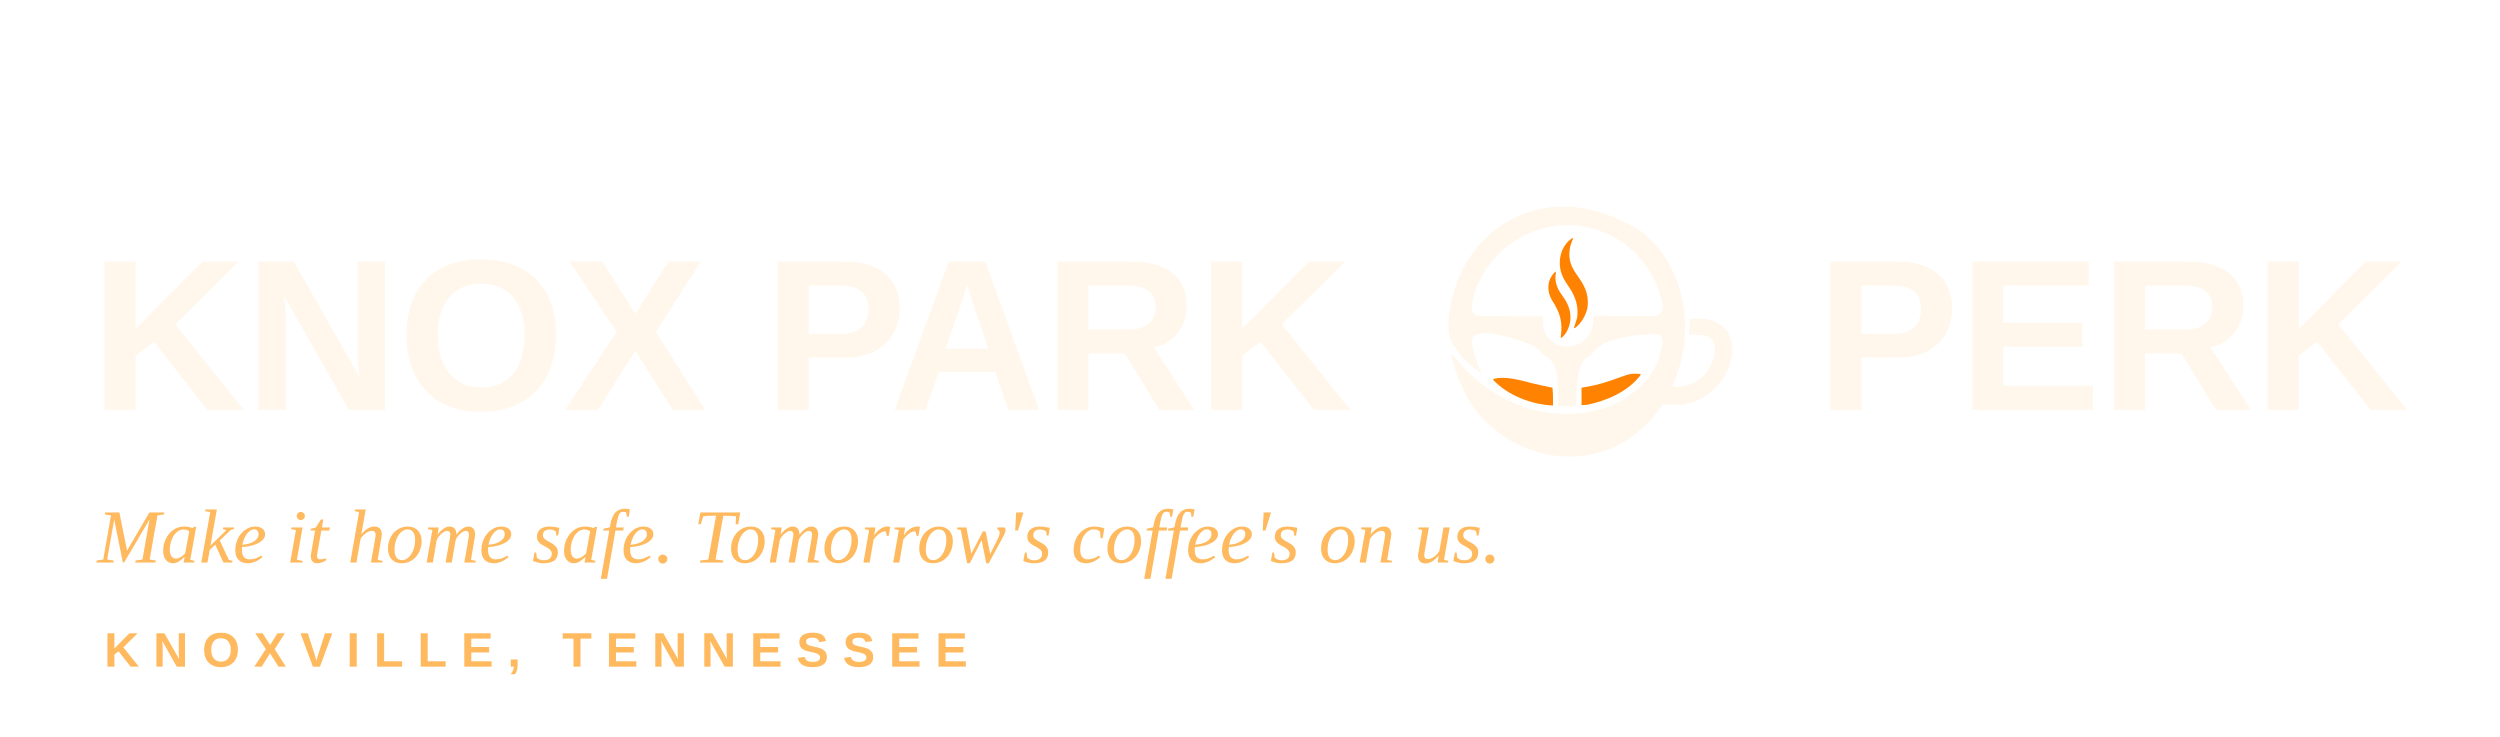
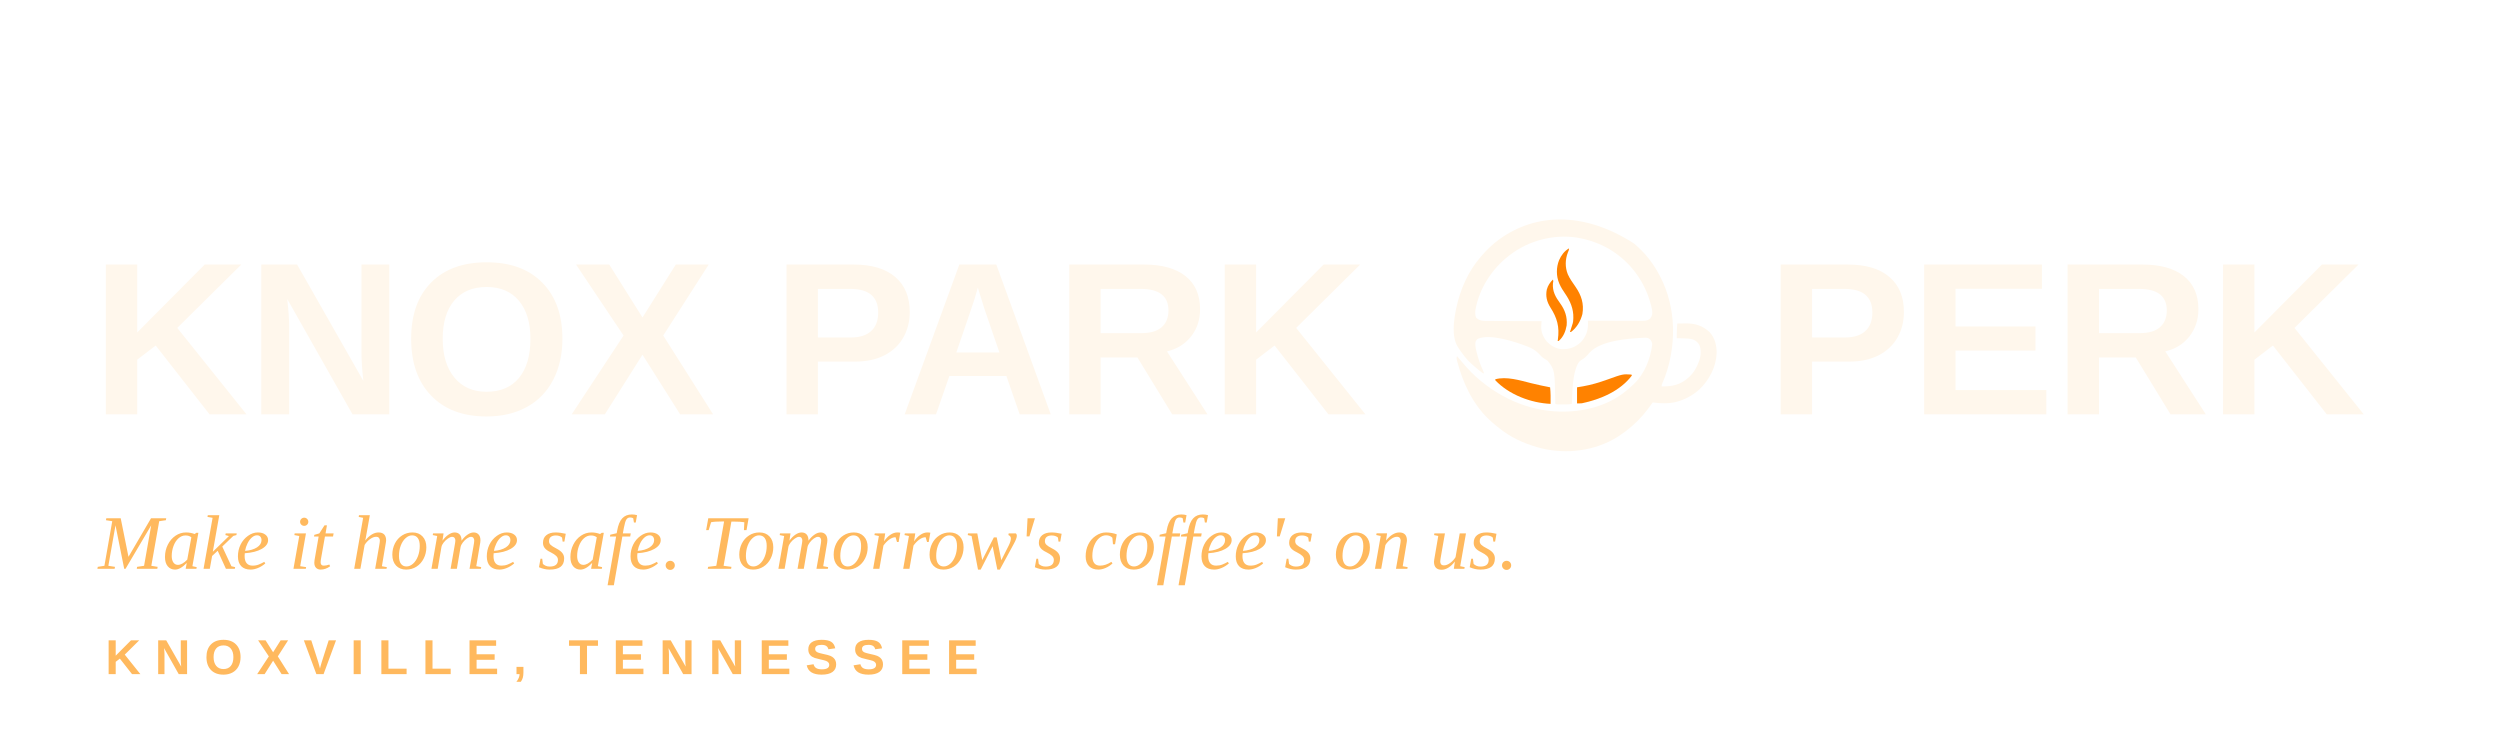
- <svg xmlns="http://www.w3.org/2000/svg" viewBox="0 0 720 212" role="img" aria-label="Knox Park &amp; Perk logo">
+ <svg xmlns="http://www.w3.org/2000/svg" viewBox="0 0 712 212" role="img" aria-label="Knox Park &amp; Perk logo">
  <text x="26" y="118" font-family="Poppins, &quot;Helvetica Neue&quot;, Arial, sans-serif" font-weight="800" font-size="62" fill="#fff7ec" letter-spacing="-0.5">KNOX PARK</text>
-   <svg x="417" y="59.5" width="82" height="72" viewBox="14.96 43.85 556.4 490.32" preserveAspectRatio="xMidYMid meet">
+   <g transform="translate(411.99,56.60) scale(0.13461)">
    <g fill="#fff7ec" fill-rule="evenodd">
      <path d="M0 0 C11.198 9.868 21.912 20.117 31 32 C31.494 32.645 31.988 33.289 32.497 33.954 C40.726 44.789 47.795 55.896 54 68 C54.413 68.792 54.827 69.584 55.253 70.399 C72.18 103.07 80.767 139.317 82 176 C82.021 176.603 82.021 176.603 82.125 179.656 C82.77 218.651 75.233 260.133 59.301 295.848 C58 299 58 299 58 302 C79.308 302.602 97.748 298.763 114 284 C114.733 283.358 115.467 282.716 116.223 282.055 C125.968 272.995 132.629 261.497 137 249 C137.318 248.132 137.637 247.265 137.965 246.371 C141.11 236.646 141.859 224.363 137.902 214.754 C135.015 209.142 130.715 205.557 125 203 C117.628 200.679 110.105 200.579 102.438 200.375 C101.838 200.356 101.838 200.356 98.803 200.258 C95.869 200.164 92.935 200.079 90 200 C89.942 192.563 90.06 185.174 90.5 177.75 C90.548 176.898 90.595 176.046 90.645 175.168 C90.76 173.112 90.88 171.056 91 169 C95.016 168.924 99.032 168.871 103.048 168.835 C105.068 168.813 107.087 168.775 109.105 168.736 C128.962 168.59 144.31 173.531 159.07 186.871 C170.451 198.737 174.512 215.132 174.352 231.131 C173.456 260.567 158.806 288.418 137.762 308.57 C123.353 321.247 106.74 330.435 88 335 C87.14 335.211 86.28 335.423 85.395 335.641 C69.913 338.92 54.57 337.967 39 336 C38.383 336.883 37.765 337.766 37.129 338.676 C31.71 346.376 26.123 353.837 20 361 C19.352 361.761 18.703 362.521 18.035 363.305 C2.555 380.954 -14.239 395.391 -34 408 C-34.962 408.616 -35.923 409.232 -36.914 409.867 C-83.807 438.531 -142.57 445.823 -195.617 433.239 C-224.447 425.938 -252.819 414.579 -277 397 C-277.576 396.583 -278.151 396.166 -278.744 395.736 C-282.582 392.925 -286.303 389.993 -290 387 C-290.514 386.588 -291.029 386.177 -291.559 385.753 C-304.969 374.983 -317.702 362.804 -328 349 C-328.458 348.386 -328.917 347.772 -329.389 347.139 C-336.755 337.186 -343.325 327.004 -349 316 C-349.426 315.179 -349.853 314.357 -350.292 313.511 C-360.369 293.872 -368 273.323 -373.688 252 C-373.944 251.045 -374.2 250.09 -374.464 249.105 C-374.686 248.225 -374.908 247.345 -375.137 246.438 C-375.33 245.673 -375.523 244.909 -375.721 244.121 C-376.027 241.797 -375.713 240.217 -375 238 C-374.287 238.846 -373.574 239.691 -372.84 240.562 C-361.892 253.537 -361.892 253.537 -357 259 C-356.165 259.94 -355.329 260.879 -354.469 261.848 C-342.464 275.2 -329.402 287.281 -315 298 C-314.312 298.518 -313.624 299.036 -312.915 299.57 C-302.352 307.497 -291.572 314.64 -280 321 C-279.138 321.478 -278.276 321.956 -277.387 322.449 C-218.41 354.939 -149.524 364.575 -84.448 346.283 C-64.108 340.382 -44.256 331.338 -27 319 C-25.983 318.285 -24.966 317.569 -23.918 316.832 C-16.431 311.402 -9.687 305.362 -3 299 C-2.292 298.357 -1.585 297.714 -0.855 297.051 C21.735 275.841 34.435 243.583 38.019 213.293 C37.986 209.284 36.311 206.195 34 203 C30.578 199.685 27.579 199.01 22.875 198.98 C-10.736 200.776 -70.108 204.009 -94.746 230.906 C-95.915 232.26 -97.075 233.62 -98.227 234.988 C-101.707 238.936 -105.596 242.717 -110.262 245.207 C-118.569 249.65 -121.215 257.472 -124 266 C-129.273 283.444 -130.349 301.349 -131.125 319.438 C-131.212 321.344 -131.299 323.251 -131.387 325.158 C-131.598 329.772 -131.801 334.386 -132 339 C-135.553 339.963 -138.718 340.129 -142.41 340.133 C-143.647 340.134 -144.884 340.135 -146.158 340.137 C-147.447 340.133 -148.735 340.129 -150.062 340.125 C-151.355 340.129 -152.647 340.133 -153.979 340.137 C-155.214 340.135 -156.45 340.134 -157.723 340.133 C-158.855 340.132 -159.986 340.131 -161.153 340.129 C-164 340 -164 340 -167 339 C-167.007 338.502 -167.007 338.502 -167.044 335.984 C-168.124 267.571 -168.124 267.571 -183 248 C-185.516 246.057 -188.073 244.585 -190.863 243.066 C-194.916 240.397 -197.892 237.095 -201.188 233.562 C-208.346 226.106 -215.4 221.703 -225 218 C-225.38 217.851 -225.38 217.851 -227.302 217.097 C-252.178 207.566 -304.145 190.365 -330.27 201.078 C-333.772 202.944 -334.788 205.363 -336 209 C-336.592 215.564 -335.471 221.596 -333.875 227.938 C-333.763 228.393 -333.763 228.393 -333.195 230.698 C-329.933 243.6 -325.769 256.005 -320.096 268.052 C-319.343 269.677 -318.664 271.336 -318 273 C-318.33 273.66 -318.66 274.32 -319 275 C-325.589 270.403 -331.767 265.6 -337.668 260.145 C-339.735 258.243 -341.85 256.431 -344 254.625 C-354.723 245.186 -363.066 233.795 -371 222 C-371.219 221.68 -371.219 221.68 -372.325 220.062 C-387.339 197.537 -381.737 162.382 -376.75 137.312 C-368.299 96.866 -351.371 58.31 -324 27 C-323.66 26.606 -323.66 26.606 -321.941 24.609 C-311.311 12.516 -300.007 1.503 -287 -8 C-286.46 -8.395 -285.92 -8.791 -285.364 -9.198 C-210.647 -63.408 -108.451 -69.916 0 0 Z M-263 24 C-263.864 24.654 -264.727 25.307 -265.617 25.98 C-301.345 53.661 -328.003 95.188 -336 140 C-336.616 145.963 -336.848 150.986 -334.5 156.562 C-327.541 163.348 -320.601 163.586 -311.342 163.546 C-310.092 163.556 -308.843 163.567 -307.555 163.577 C-304.15 163.602 -300.747 163.608 -297.342 163.608 C-293.776 163.611 -290.21 163.636 -286.644 163.659 C-279.901 163.7 -273.158 163.72 -266.415 163.733 C-258.734 163.749 -251.053 163.788 -243.372 163.828 C-227.582 163.91 -211.791 163.964 -196 164 C-196.077 164.963 -196.153 165.927 -196.232 166.919 C-196.328 168.182 -196.425 169.444 -196.524 170.745 C-196.621 171.997 -196.718 173.249 -196.819 174.539 C-197.46 186.784 -192.59 198.072 -184.75 207.25 C-176.463 215.989 -165.563 222.441 -153.348 223.238 C-136.896 223.668 -125.033 219.573 -112.812 208.312 C-102.951 197.953 -97.639 184.796 -97.902 170.578 C-97.909 169.845 -97.916 169.113 -97.924 168.358 C-97.942 166.572 -97.97 164.786 -98 163 C-97.373 163.003 -96.745 163.006 -96.099 163.008 C-80.816 163.075 -65.534 163.124 -50.251 163.155 C-42.86 163.171 -35.47 163.192 -28.079 163.226 C-21.636 163.256 -15.193 163.276 -8.75 163.282 C-5.339 163.286 -1.929 163.295 1.481 163.317 C5.292 163.339 9.103 163.342 12.914 163.341 C14.039 163.351 15.164 163.362 16.323 163.373 C22.975 163.347 28.532 163.056 33.742 158.465 C38.476 152.082 38.786 147.383 37.64 139.536 C37.135 137.046 36.559 134.589 35.938 132.125 C35.825 131.672 35.825 131.672 35.256 129.381 C22.648 80.181 -8.407 38.223 -52 12 C-72.456 0.05 -93.741 -7.639 -117 -12 C-118.293 -12.246 -119.586 -12.492 -120.918 -12.746 C-170.15 -20.397 -223.714 -6.516 -263 24 Z " transform="translate(397,95)" />
    </g>
    <g fill="#ff8200">
      <path d="M0 0 C0 3.506 -0.961 5.362 -2.375 8.562 C-8.198 23.552 -8.574 39.846 -2.539 54.848 C1.662 64.261 7.687 72.557 13.553 80.985 C26.068 99.068 32.014 116.901 28.344 138.941 C24.591 153.419 16.355 168.175 4 177 C3.34 177 2.68 177 2 177 C2.144 176.571 2.144 176.571 2.871 174.398 C8.699 156.855 8.699 156.855 9 150 C9.052 149.049 9.103 148.097 9.156 147.117 C9.715 127.791 2.428 111.109 -8.426 95.473 C-12.866 89.069 -16.859 82.778 -20 75.625 C-20.278 74.996 -20.557 74.366 -20.844 73.718 C-27.237 58.446 -27.178 40.3 -21 25 C-16.588 14.874 -9.756 5.503 0 0 Z " transform="translate(259,105)" />
      <path d="M0 0 C1.126 3.379 0.747 4.603 0 8 C-1.379 24.789 5.47 36.865 15.062 50 C25.526 64.386 30.613 79.022 29 97 C26.856 109.619 22.002 121.627 12 130 C11.34 130 10.68 130 10 130 C10.072 129.504 10.072 129.504 10.438 126.992 C14.182 100.177 9.039 81.383 -5.498 58.774 C-12.931 47.015 -15.839 34.769 -12.938 21.062 C-10.695 12.787 -6.192 5.879 0 0 Z " transform="translate(225,171)" />
      <path d="M0 0 C0.165 0.33 0.165 0.33 1 2 C-23.58 34.836 -65.547 52.57 -104.664 60.738 C-108.089 61.122 -111.554 61 -115 61 C-115 49.78 -115 38.56 -115 27 C-110.813 26.299 -106.626 25.598 -102.312 24.875 C-84.56 21.745 -68.052 16.776 -51.132 10.687 C-18.159 -1.174 -18.159 -1.174 0 0 Z " transform="translate(391,372)" />
      <path d="M0 0 C6.548 1.641 13.12 3.135 19.719 4.555 C20.62 4.749 21.521 4.944 22.45 5.144 C28.3 6.396 34.162 7.583 40.031 8.742 C41.335 20.394 41.128 32.033 41.031 43.742 C-0.475 41.876 -46.891 24.398 -75.969 -6.258 C-75.969 -6.918 -75.969 -7.578 -75.969 -8.258 C-52.413 -14.962 -22.839 -5.728 0 0 Z " transform="translate(178.9688,390.2578)" />
    </g>
-   </svg>
-   <text x="523" y="118" font-family="Poppins, &quot;Helvetica Neue&quot;, Arial, sans-serif" font-weight="800" font-size="62" fill="#fff7ec" letter-spacing="-0.5">PERK</text>
+   </g>
+   <text x="503" y="118" font-family="Poppins, &quot;Helvetica Neue&quot;, Arial, sans-serif" font-weight="800" font-size="62" fill="#fff7ec" letter-spacing="-0.5">PERK</text>
  <text x="28" y="162" font-family="Fraunces, Georgia, 'Times New Roman', serif" font-style="italic" font-size="22" fill="#ffb95e">Make it home safe. Tomorrow's coffee's on us.</text>
  <text x="30" y="192" font-family="Poppins, &quot;Helvetica Neue&quot;, Arial, sans-serif" font-size="14" font-weight="700" fill="#ffb95e" letter-spacing="4">KNOXVILLE, TENNESSEE</text>
</svg>
